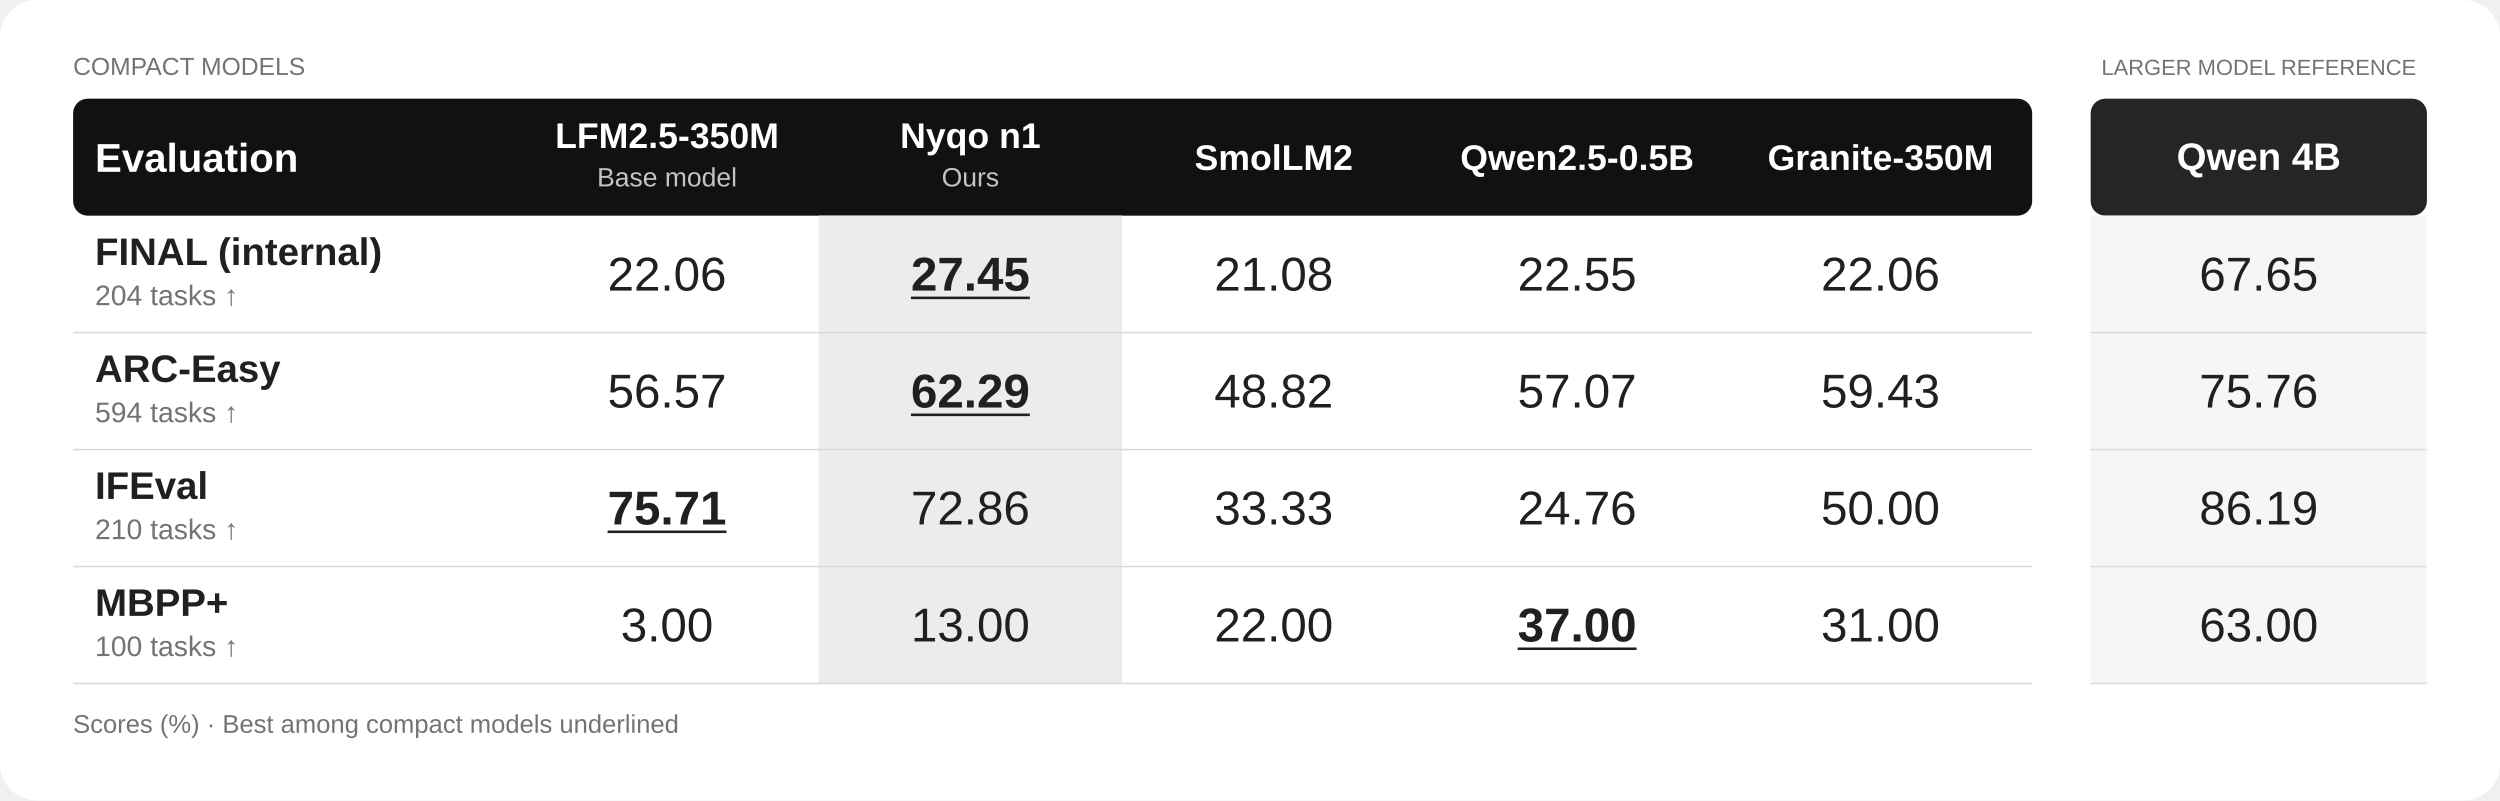
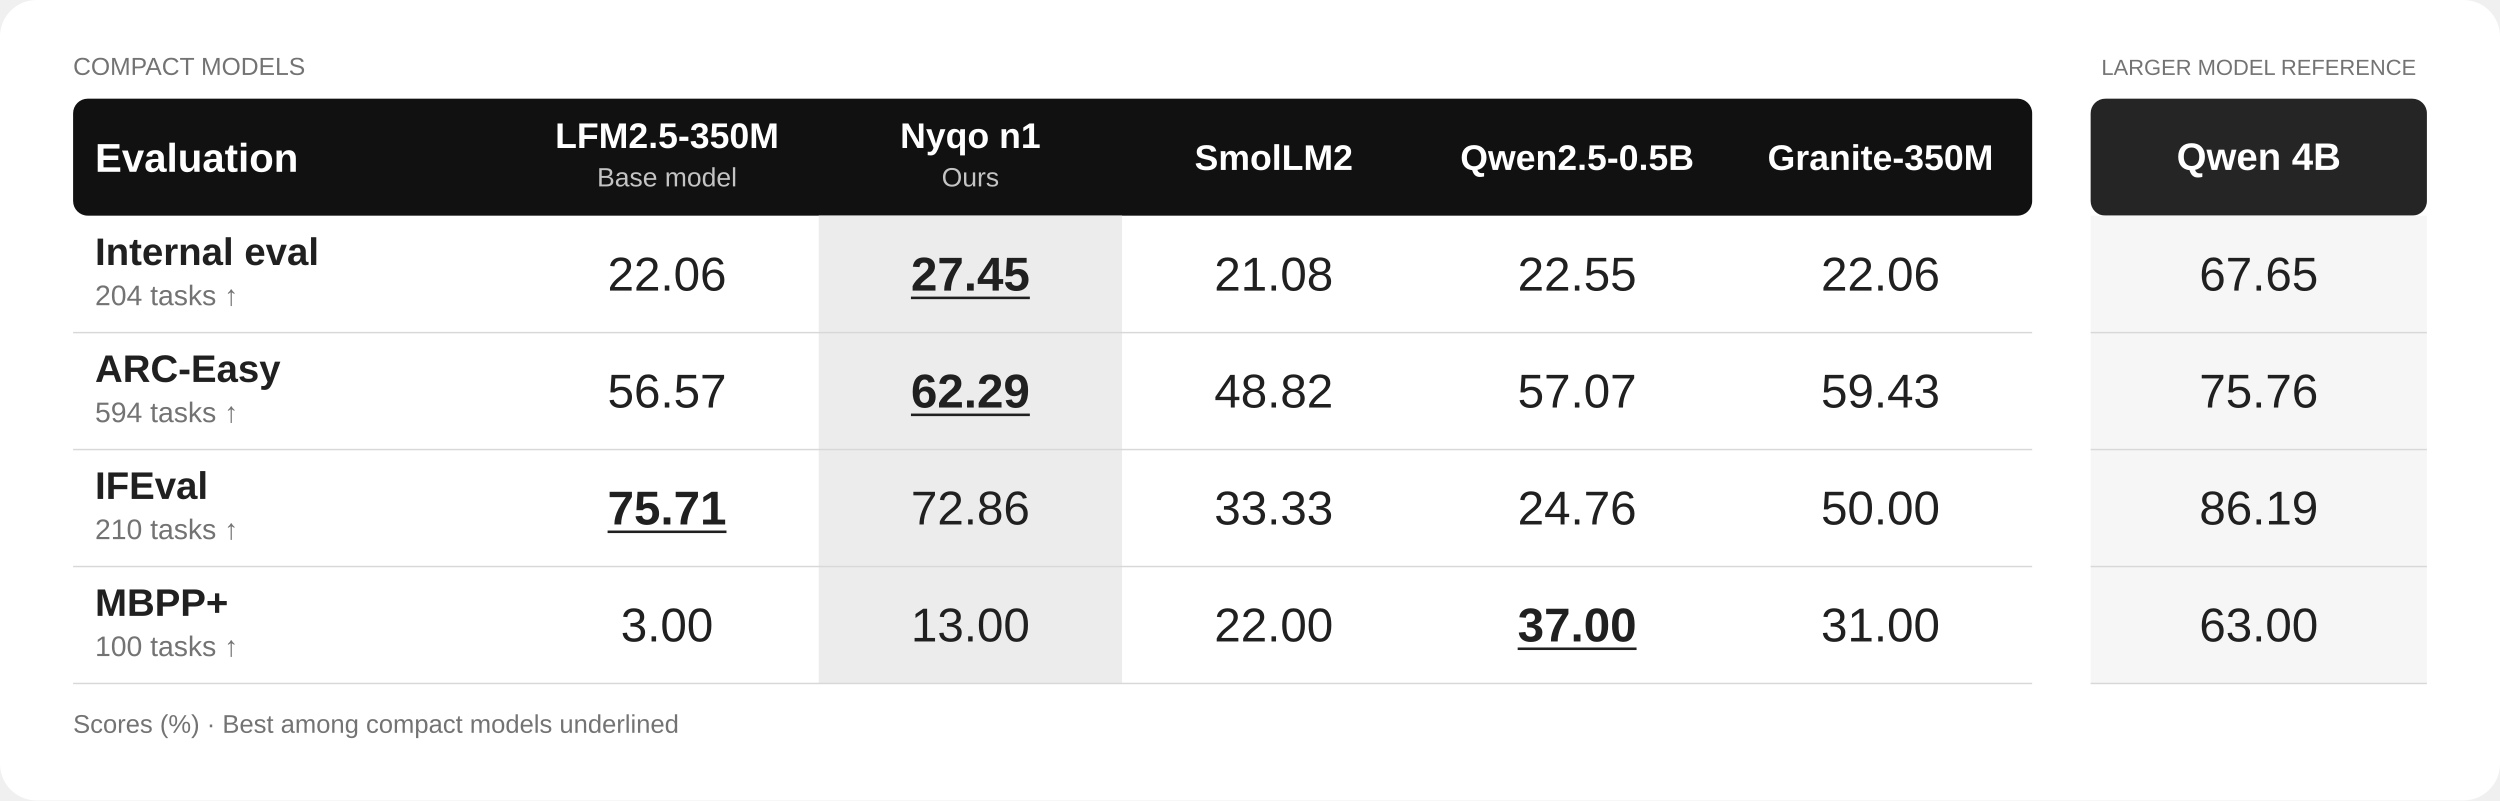
<svg xmlns="http://www.w3.org/2000/svg" width="1368" height="438" viewBox="0 0 1368 438" role="img" aria-labelledby="title description">
  <rect x="0" y="0" width="1368" height="438" rx="20" fill="#ffffff" />
  <g transform="translate(24 24)">
    <text x="16.00" y="17.00" text-anchor="start" font-family="Arial, Helvetica, sans-serif" font-size="13.5" font-weight="400" fill="#737373">COMPACT MODELS</text>
    <text x="1212.00" y="17.00" text-anchor="middle" font-family="Arial, Helvetica, sans-serif" font-size="12" font-weight="400" fill="#737373">LARGER MODEL REFERENCE</text>
    <rect x="16" y="30" width="1072" height="64" rx="8" fill="#111111" />
    <rect x="1120" y="30" width="184" height="64" rx="8" fill="#252525" />
    <rect x="424" y="94" width="166" height="256" fill="#ececec" />
    <rect x="1120" y="94" width="184" height="256" fill="#f6f6f6" />
    <text x="28.00" y="70.00" text-anchor="start" font-family="Arial, Helvetica, sans-serif" font-size="22" font-weight="700" fill="#ffffff">Evaluation</text>
    <text x="341.00" y="57.00" text-anchor="middle" font-family="Arial, Helvetica, sans-serif" font-size="19.5" font-weight="700" fill="#ffffff">LFM2.5-350M</text>
    <text x="341.00" y="78.00" text-anchor="middle" font-family="Arial, Helvetica, sans-serif" font-size="14.5" font-weight="400" fill="#c4c4c4">Base model</text>
    <text x="507.00" y="57.00" text-anchor="middle" font-family="Arial, Helvetica, sans-serif" font-size="19.5" font-weight="700" fill="#ffffff">Nyqo n1</text>
    <text x="507.00" y="78.00" text-anchor="middle" font-family="Arial, Helvetica, sans-serif" font-size="14.5" font-weight="400" fill="#c4c4c4">Ours</text>
    <text x="673.00" y="69.00" text-anchor="middle" font-family="Arial, Helvetica, sans-serif" font-size="19.5" font-weight="700" fill="#ffffff">SmolLM2</text>
    <text x="839.00" y="69.00" text-anchor="middle" font-family="Arial, Helvetica, sans-serif" font-size="19.5" font-weight="700" fill="#ffffff">Qwen2.5-0.5B</text>
    <text x="1005.00" y="69.00" text-anchor="middle" font-family="Arial, Helvetica, sans-serif" font-size="19.5" font-weight="700" fill="#ffffff">Granite-350M</text>
    <text x="1212.00" y="69.00" text-anchor="middle" font-family="Arial, Helvetica, sans-serif" font-size="21" font-weight="700" fill="#ffffff">Qwen 4B</text>
-     <text x="28.00" y="121.00" text-anchor="start" font-family="Arial, Helvetica, sans-serif" font-size="21" font-weight="700" fill="#202020">FINAL (internal)</text>
+     <text x="28.00" y="121.00" text-anchor="start" font-family="Arial, Helvetica, sans-serif" font-size="21" font-weight="700" fill="#202020">Internal eval</text>
    <text x="28.00" y="143.00" text-anchor="start" font-family="Arial, Helvetica, sans-serif" font-size="15.5" font-weight="400" fill="#737373">204 tasks ↑</text>
    <text x="341.00" y="135.00" text-anchor="middle" font-family="Arial, Helvetica, sans-serif" font-size="26" font-weight="400" fill="#202020" data-model="LFM2.5-350M (base)" data-metric="final">22.06</text>
    <text x="507.00" y="135.00" text-anchor="middle" font-family="Arial, Helvetica, sans-serif" font-size="26" font-weight="700" fill="#202020" data-model="Nyqo n1" data-metric="final" data-best="true">27.45</text>
    <line x1="474.47" y1="139.00" x2="539.53" y2="139.00" stroke="#202020" stroke-width="1.4" />
    <text x="673.00" y="135.00" text-anchor="middle" font-family="Arial, Helvetica, sans-serif" font-size="26" font-weight="400" fill="#202020" data-model="SmolLM2" data-metric="final">21.08</text>
    <text x="839.00" y="135.00" text-anchor="middle" font-family="Arial, Helvetica, sans-serif" font-size="26" font-weight="400" fill="#202020" data-model="Qwen2.5-0.5B" data-metric="final">22.55</text>
    <text x="1005.00" y="135.00" text-anchor="middle" font-family="Arial, Helvetica, sans-serif" font-size="26" font-weight="400" fill="#202020" data-model="Granite-350M" data-metric="final">22.06</text>
    <text x="1212.00" y="135.00" text-anchor="middle" font-family="Arial, Helvetica, sans-serif" font-size="26" font-weight="400" fill="#202020" data-model="Qwen 4B (reference)" data-metric="final">67.65</text>
    <line x1="16.00" y1="158.00" x2="1088.00" y2="158.00" stroke="#d8d8d8" stroke-width="0.8" />
    <line x1="1120.00" y1="158.00" x2="1304.00" y2="158.00" stroke="#d8d8d8" stroke-width="0.8" />
    <text x="28.00" y="185.00" text-anchor="start" font-family="Arial, Helvetica, sans-serif" font-size="21" font-weight="700" fill="#202020">ARC-Easy</text>
    <text x="28.00" y="207.00" text-anchor="start" font-family="Arial, Helvetica, sans-serif" font-size="15.5" font-weight="400" fill="#737373">594 tasks ↑</text>
    <text x="341.00" y="199.00" text-anchor="middle" font-family="Arial, Helvetica, sans-serif" font-size="26" font-weight="400" fill="#202020" data-model="LFM2.5-350M (base)" data-metric="arc_easy">56.57</text>
    <text x="507.00" y="199.00" text-anchor="middle" font-family="Arial, Helvetica, sans-serif" font-size="26" font-weight="700" fill="#202020" data-model="Nyqo n1" data-metric="arc_easy" data-best="true">62.29</text>
    <line x1="474.47" y1="203.00" x2="539.53" y2="203.00" stroke="#202020" stroke-width="1.4" />
    <text x="673.00" y="199.00" text-anchor="middle" font-family="Arial, Helvetica, sans-serif" font-size="26" font-weight="400" fill="#202020" data-model="SmolLM2" data-metric="arc_easy">48.82</text>
    <text x="839.00" y="199.00" text-anchor="middle" font-family="Arial, Helvetica, sans-serif" font-size="26" font-weight="400" fill="#202020" data-model="Qwen2.5-0.5B" data-metric="arc_easy">57.07</text>
    <text x="1005.00" y="199.00" text-anchor="middle" font-family="Arial, Helvetica, sans-serif" font-size="26" font-weight="400" fill="#202020" data-model="Granite-350M" data-metric="arc_easy">59.43</text>
    <text x="1212.00" y="199.00" text-anchor="middle" font-family="Arial, Helvetica, sans-serif" font-size="26" font-weight="400" fill="#202020" data-model="Qwen 4B (reference)" data-metric="arc_easy">75.76</text>
    <line x1="16.00" y1="222.00" x2="1088.00" y2="222.00" stroke="#d8d8d8" stroke-width="0.8" />
    <line x1="1120.00" y1="222.00" x2="1304.00" y2="222.00" stroke="#d8d8d8" stroke-width="0.8" />
    <text x="28.00" y="249.00" text-anchor="start" font-family="Arial, Helvetica, sans-serif" font-size="21" font-weight="700" fill="#202020">IFEval</text>
    <text x="28.00" y="271.00" text-anchor="start" font-family="Arial, Helvetica, sans-serif" font-size="15.5" font-weight="400" fill="#737373">210 tasks ↑</text>
    <text x="341.00" y="263.00" text-anchor="middle" font-family="Arial, Helvetica, sans-serif" font-size="26" font-weight="700" fill="#202020" data-model="LFM2.5-350M (base)" data-metric="ifeval" data-best="true">75.71</text>
    <line x1="308.47" y1="267.00" x2="373.53" y2="267.00" stroke="#202020" stroke-width="1.4" />
    <text x="507.00" y="263.00" text-anchor="middle" font-family="Arial, Helvetica, sans-serif" font-size="26" font-weight="400" fill="#202020" data-model="Nyqo n1" data-metric="ifeval">72.86</text>
    <text x="673.00" y="263.00" text-anchor="middle" font-family="Arial, Helvetica, sans-serif" font-size="26" font-weight="400" fill="#202020" data-model="SmolLM2" data-metric="ifeval">33.33</text>
    <text x="839.00" y="263.00" text-anchor="middle" font-family="Arial, Helvetica, sans-serif" font-size="26" font-weight="400" fill="#202020" data-model="Qwen2.5-0.5B" data-metric="ifeval">24.76</text>
    <text x="1005.00" y="263.00" text-anchor="middle" font-family="Arial, Helvetica, sans-serif" font-size="26" font-weight="400" fill="#202020" data-model="Granite-350M" data-metric="ifeval">50.00</text>
    <text x="1212.00" y="263.00" text-anchor="middle" font-family="Arial, Helvetica, sans-serif" font-size="26" font-weight="400" fill="#202020" data-model="Qwen 4B (reference)" data-metric="ifeval">86.19</text>
    <line x1="16.00" y1="286.00" x2="1088.00" y2="286.00" stroke="#d8d8d8" stroke-width="0.8" />
    <line x1="1120.00" y1="286.00" x2="1304.00" y2="286.00" stroke="#d8d8d8" stroke-width="0.8" />
    <text x="28.00" y="313.00" text-anchor="start" font-family="Arial, Helvetica, sans-serif" font-size="21" font-weight="700" fill="#202020">MBPP+</text>
    <text x="28.00" y="335.00" text-anchor="start" font-family="Arial, Helvetica, sans-serif" font-size="15.5" font-weight="400" fill="#737373">100 tasks ↑</text>
    <text x="341.00" y="327.00" text-anchor="middle" font-family="Arial, Helvetica, sans-serif" font-size="26" font-weight="400" fill="#202020" data-model="LFM2.5-350M (base)" data-metric="mbpp_plus">3.00</text>
    <text x="507.00" y="327.00" text-anchor="middle" font-family="Arial, Helvetica, sans-serif" font-size="26" font-weight="400" fill="#202020" data-model="Nyqo n1" data-metric="mbpp_plus">13.00</text>
    <text x="673.00" y="327.00" text-anchor="middle" font-family="Arial, Helvetica, sans-serif" font-size="26" font-weight="400" fill="#202020" data-model="SmolLM2" data-metric="mbpp_plus">22.00</text>
    <text x="839.00" y="327.00" text-anchor="middle" font-family="Arial, Helvetica, sans-serif" font-size="26" font-weight="700" fill="#202020" data-model="Qwen2.5-0.5B" data-metric="mbpp_plus" data-best="true">37.00</text>
    <line x1="806.47" y1="331.00" x2="871.53" y2="331.00" stroke="#202020" stroke-width="1.4" />
    <text x="1005.00" y="327.00" text-anchor="middle" font-family="Arial, Helvetica, sans-serif" font-size="26" font-weight="400" fill="#202020" data-model="Granite-350M" data-metric="mbpp_plus">31.00</text>
    <text x="1212.00" y="327.00" text-anchor="middle" font-family="Arial, Helvetica, sans-serif" font-size="26" font-weight="400" fill="#202020" data-model="Qwen 4B (reference)" data-metric="mbpp_plus">63.00</text>
    <line x1="16.00" y1="350.00" x2="1088.00" y2="350.00" stroke="#d8d8d8" stroke-width="0.8" />
    <line x1="1120.00" y1="350.00" x2="1304.00" y2="350.00" stroke="#d8d8d8" stroke-width="0.8" />
    <text x="16.00" y="377.00" text-anchor="start" font-family="Arial, Helvetica, sans-serif" font-size="14" font-weight="400" fill="#737373">Scores (%) · Best among compact models underlined</text>
  </g>
</svg>
